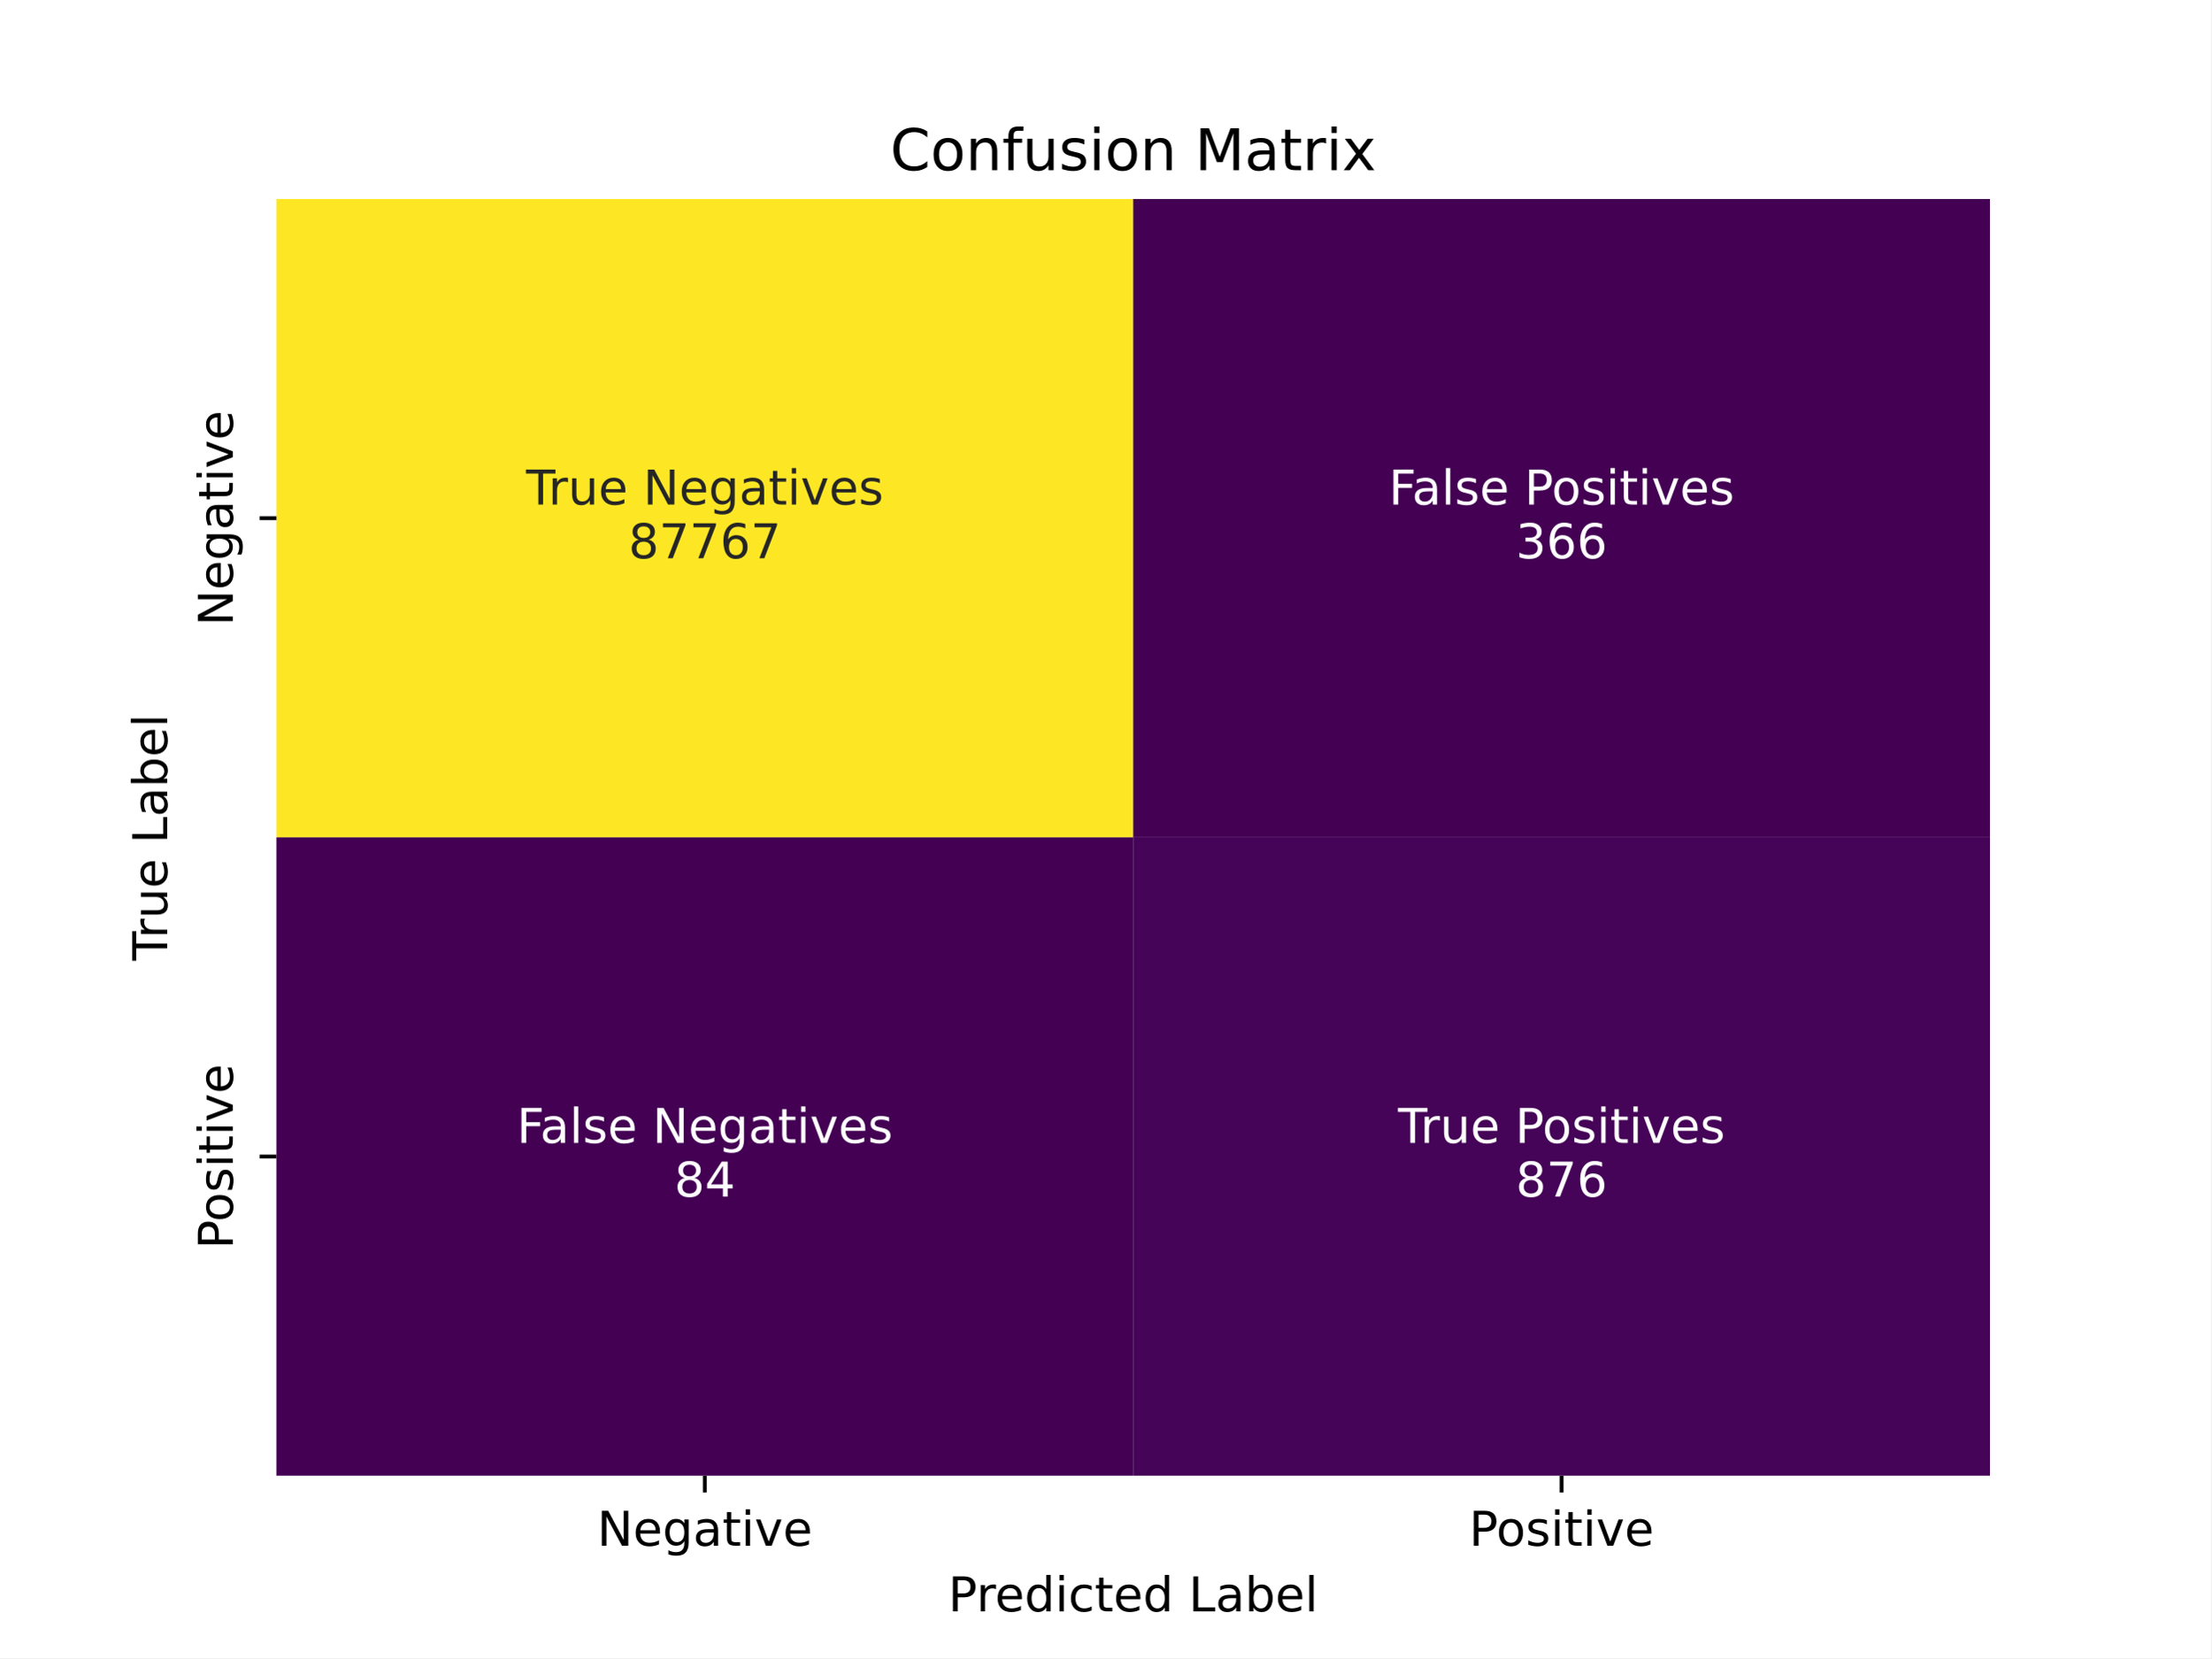
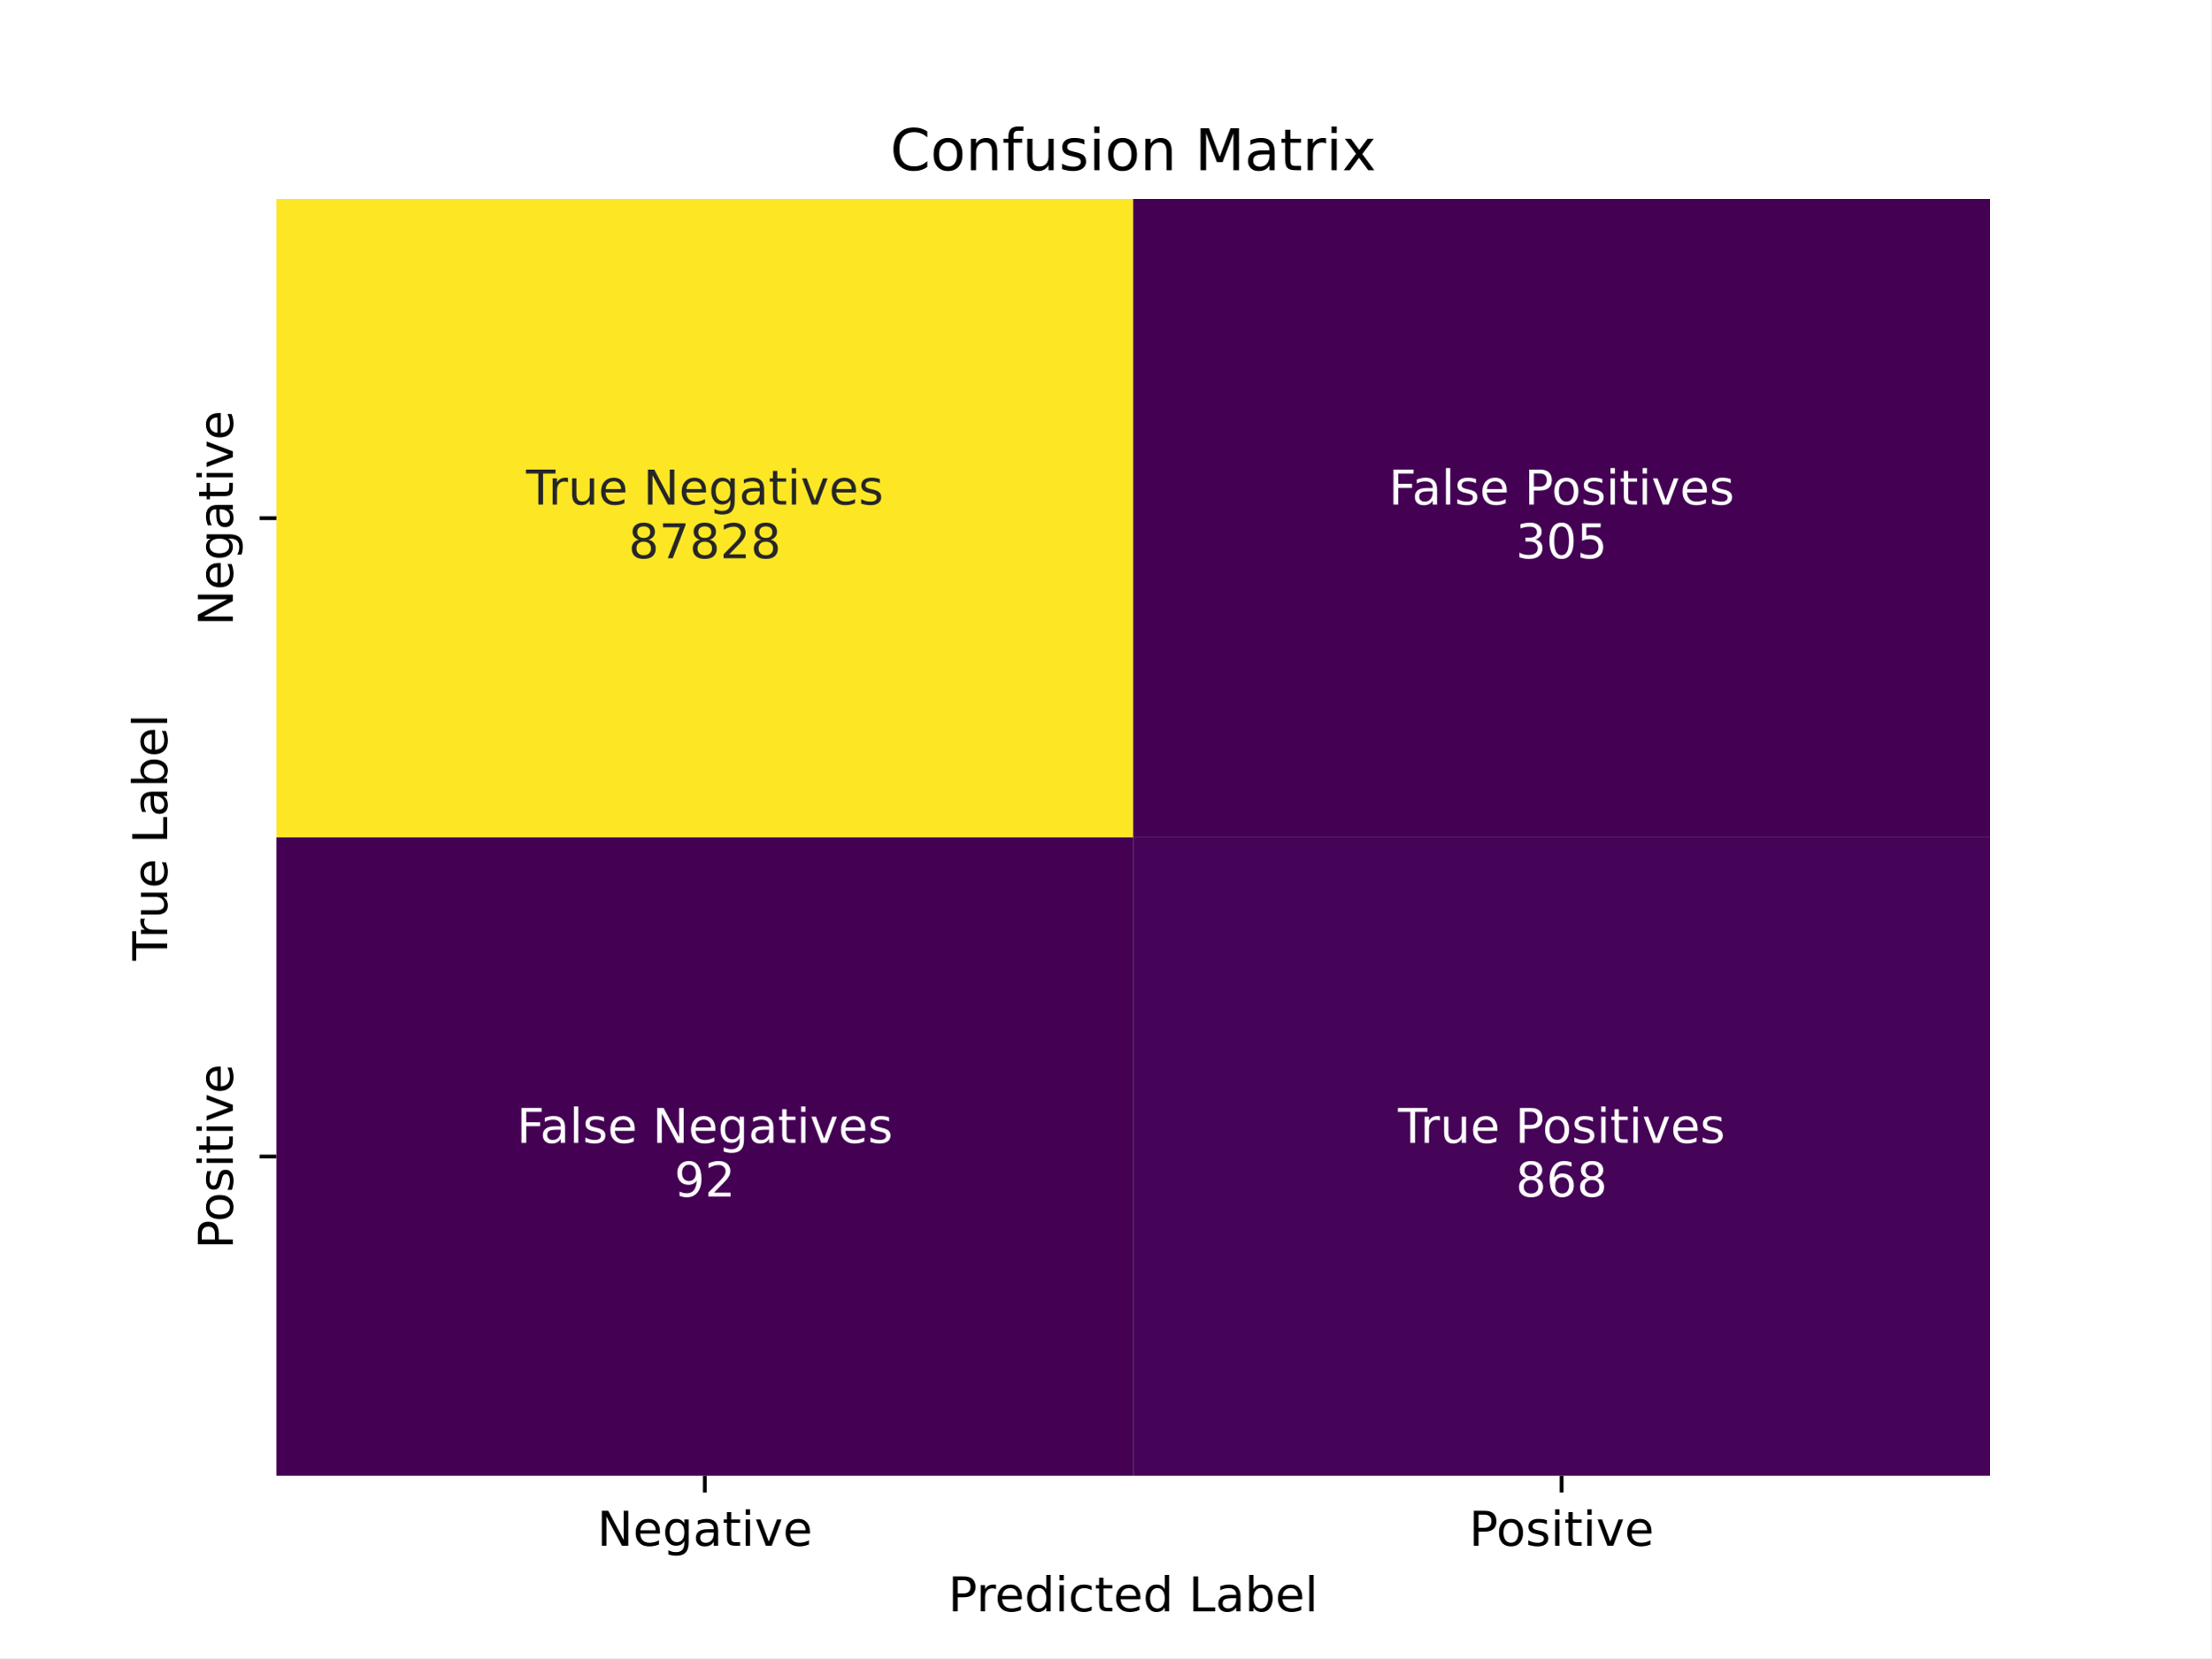
<svg xmlns="http://www.w3.org/2000/svg" xmlns:xlink="http://www.w3.org/1999/xlink" width="460.8pt" height="345.6pt" viewBox="0 0 460.8 345.6" version="1.1">
  <defs>
    <style type="text/css">*{stroke-linejoin: round; stroke-linecap: butt}</style>
  </defs>
  <g id="figure_1">
    <g id="patch_1">
      <path d="M 0 345.6  L 460.8 345.6  L 460.8 0  L 0 0  z " style="fill: #ffffff" />
    </g>
    <g id="axes_1">
      <g id="patch_2">
        <path d="M 57.6 307.584  L 414.72 307.584  L 414.72 41.472  L 57.6 41.472  z " style="fill: #ffffff" />
      </g>
      <g id="QuadMesh_1">
-         <path d="M 57.6 41.472  L 236.16 41.472  L 236.16 174.528  L 57.6 174.528  L 57.6 41.472  " clip-path="url(#p124f2fc969)" style="fill: #fde725" />
-         <path d="M 236.16 41.472  L 414.72 41.472  L 414.72 174.528  L 236.16 174.528  L 236.16 41.472  " clip-path="url(#p124f2fc969)" style="fill: #440154" />
-         <path d="M 57.6 174.528  L 236.16 174.528  L 236.16 307.584  L 57.6 307.584  L 57.6 174.528  " clip-path="url(#p124f2fc969)" style="fill: #440154" />
-         <path d="M 236.16 174.528  L 414.72 174.528  L 414.72 307.584  L 236.16 307.584  L 236.16 174.528  " clip-path="url(#p124f2fc969)" style="fill: #450457" />
+         <path d="M 57.6 41.472  L 236.16 41.472  L 236.16 174.528  L 57.6 174.528  L 57.6 41.472  " clip-path="url(#p734ad0d34f)" style="fill: #fde725" />
+         <path d="M 236.16 41.472  L 414.72 41.472  L 414.72 174.528  L 236.16 174.528  L 236.16 41.472  " clip-path="url(#p734ad0d34f)" style="fill: #440154" />
+         <path d="M 57.6 174.528  L 236.16 174.528  L 236.16 307.584  L 57.6 307.584  L 57.6 174.528  " clip-path="url(#p734ad0d34f)" style="fill: #440154" />
+         <path d="M 236.16 174.528  L 414.72 174.528  L 414.72 307.584  L 236.16 307.584  L 236.16 174.528  " clip-path="url(#p734ad0d34f)" style="fill: #450457" />
      </g>
      <g id="matplotlib.axis_1">
        <g id="xtick_1">
          <g id="line2d_1">
            <defs>
-               <path id="m52bdf75110" d="M 0 0  L 0 3.5  " style="stroke: #000000; stroke-width: 0.8" />
+               <path id="me4e3aa5c6c" d="M 0 0  L 0 3.5  " style="stroke: #000000; stroke-width: 0.8" />
            </defs>
            <g>
-               <use xlink:href="#m52bdf75110" x="146.88" y="307.584" style="stroke: #000000; stroke-width: 0.8" />
+               <use xlink:href="#me4e3aa5c6c" x="146.88" y="307.584" style="stroke: #000000; stroke-width: 0.8" />
            </g>
          </g>
          <g id="text_1">
            <g transform="translate(124.4394 322.1824) scale(0.1 -0.1)">
              <defs>
                <path id="DejaVuSans-4e" d="M 628 4666  L 1478 4666  L 3547 763  L 3547 4666  L 4159 4666  L 4159 0  L 3309 0  L 1241 3903  L 1241 0  L 628 0  L 628 4666  z " transform="scale(0.015625)" />
                <path id="DejaVuSans-65" d="M 3597 1894  L 3597 1613  L 953 1613  Q 991 1019 1311 708  Q 1631 397 2203 397  Q 2534 397 2845 478  Q 3156 559 3463 722  L 3463 178  Q 3153 47 2828 -22  Q 2503 -91 2169 -91  Q 1331 -91 842 396  Q 353 884 353 1716  Q 353 2575 817 3079  Q 1281 3584 2069 3584  Q 2775 3584 3186 3129  Q 3597 2675 3597 1894  z M 3022 2063  Q 3016 2534 2758 2815  Q 2500 3097 2075 3097  Q 1594 3097 1305 2825  Q 1016 2553 972 2059  L 3022 2063  z " transform="scale(0.015625)" />
                <path id="DejaVuSans-67" d="M 2906 1791  Q 2906 2416 2648 2759  Q 2391 3103 1925 3103  Q 1463 3103 1205 2759  Q 947 2416 947 1791  Q 947 1169 1205 825  Q 1463 481 1925 481  Q 2391 481 2648 825  Q 2906 1169 2906 1791  z M 3481 434  Q 3481 -459 3084 -895  Q 2688 -1331 1869 -1331  Q 1566 -1331 1297 -1286  Q 1028 -1241 775 -1147  L 775 -588  Q 1028 -725 1275 -790  Q 1522 -856 1778 -856  Q 2344 -856 2625 -561  Q 2906 -266 2906 331  L 2906 616  Q 2728 306 2450 153  Q 2172 0 1784 0  Q 1141 0 747 490  Q 353 981 353 1791  Q 353 2603 747 3093  Q 1141 3584 1784 3584  Q 2172 3584 2450 3431  Q 2728 3278 2906 2969  L 2906 3500  L 3481 3500  L 3481 434  z " transform="scale(0.015625)" />
                <path id="DejaVuSans-61" d="M 2194 1759  Q 1497 1759 1228 1600  Q 959 1441 959 1056  Q 959 750 1161 570  Q 1363 391 1709 391  Q 2188 391 2477 730  Q 2766 1069 2766 1631  L 2766 1759  L 2194 1759  z M 3341 1997  L 3341 0  L 2766 0  L 2766 531  Q 2569 213 2275 61  Q 1981 -91 1556 -91  Q 1019 -91 701 211  Q 384 513 384 1019  Q 384 1609 779 1909  Q 1175 2209 1959 2209  L 2766 2209  L 2766 2266  Q 2766 2663 2505 2880  Q 2244 3097 1772 3097  Q 1472 3097 1187 3025  Q 903 2953 641 2809  L 641 3341  Q 956 3463 1253 3523  Q 1550 3584 1831 3584  Q 2591 3584 2966 3190  Q 3341 2797 3341 1997  z " transform="scale(0.015625)" />
                <path id="DejaVuSans-74" d="M 1172 4494  L 1172 3500  L 2356 3500  L 2356 3053  L 1172 3053  L 1172 1153  Q 1172 725 1289 603  Q 1406 481 1766 481  L 2356 481  L 2356 0  L 1766 0  Q 1100 0 847 248  Q 594 497 594 1153  L 594 3053  L 172 3053  L 172 3500  L 594 3500  L 594 4494  L 1172 4494  z " transform="scale(0.015625)" />
                <path id="DejaVuSans-69" d="M 603 3500  L 1178 3500  L 1178 0  L 603 0  L 603 3500  z M 603 4863  L 1178 4863  L 1178 4134  L 603 4134  L 603 4863  z " transform="scale(0.015625)" />
                <path id="DejaVuSans-76" d="M 191 3500  L 800 3500  L 1894 563  L 2988 3500  L 3597 3500  L 2284 0  L 1503 0  L 191 3500  z " transform="scale(0.015625)" />
              </defs>
              <use xlink:href="#DejaVuSans-4e" />
              <use xlink:href="#DejaVuSans-65" transform="translate(74.80469 0)" />
              <use xlink:href="#DejaVuSans-67" transform="translate(136.3281 0)" />
              <use xlink:href="#DejaVuSans-61" transform="translate(199.8047 0)" />
              <use xlink:href="#DejaVuSans-74" transform="translate(261.084 0)" />
              <use xlink:href="#DejaVuSans-69" transform="translate(300.293 0)" />
              <use xlink:href="#DejaVuSans-76" transform="translate(328.0762 0)" />
              <use xlink:href="#DejaVuSans-65" transform="translate(387.2559 0)" />
            </g>
          </g>
        </g>
        <g id="xtick_2">
          <g id="line2d_2">
            <g>
-               <use xlink:href="#m52bdf75110" x="325.44" y="307.584" style="stroke: #000000; stroke-width: 0.8" />
+               <use xlink:href="#me4e3aa5c6c" x="325.44" y="307.584" style="stroke: #000000; stroke-width: 0.8" />
            </g>
          </g>
          <g id="text_2">
            <g transform="translate(306.1681 322.1824) scale(0.1 -0.1)">
              <defs>
                <path id="DejaVuSans-50" d="M 1259 4147  L 1259 2394  L 2053 2394  Q 2494 2394 2734 2622  Q 2975 2850 2975 3272  Q 2975 3691 2734 3919  Q 2494 4147 2053 4147  L 1259 4147  z M 628 4666  L 2053 4666  Q 2838 4666 3239 4311  Q 3641 3956 3641 3272  Q 3641 2581 3239 2228  Q 2838 1875 2053 1875  L 1259 1875  L 1259 0  L 628 0  L 628 4666  z " transform="scale(0.015625)" />
                <path id="DejaVuSans-6f" d="M 1959 3097  Q 1497 3097 1228 2736  Q 959 2375 959 1747  Q 959 1119 1226 758  Q 1494 397 1959 397  Q 2419 397 2687 759  Q 2956 1122 2956 1747  Q 2956 2369 2687 2733  Q 2419 3097 1959 3097  z M 1959 3584  Q 2709 3584 3137 3096  Q 3566 2609 3566 1747  Q 3566 888 3137 398  Q 2709 -91 1959 -91  Q 1206 -91 779 398  Q 353 888 353 1747  Q 353 2609 779 3096  Q 1206 3584 1959 3584  z " transform="scale(0.015625)" />
                <path id="DejaVuSans-73" d="M 2834 3397  L 2834 2853  Q 2591 2978 2328 3040  Q 2066 3103 1784 3103  Q 1356 3103 1142 2972  Q 928 2841 928 2578  Q 928 2378 1081 2264  Q 1234 2150 1697 2047  L 1894 2003  Q 2506 1872 2764 1633  Q 3022 1394 3022 966  Q 3022 478 2636 193  Q 2250 -91 1575 -91  Q 1294 -91 989 -36  Q 684 19 347 128  L 347 722  Q 666 556 975 473  Q 1284 391 1588 391  Q 1994 391 2212 530  Q 2431 669 2431 922  Q 2431 1156 2273 1281  Q 2116 1406 1581 1522  L 1381 1569  Q 847 1681 609 1914  Q 372 2147 372 2553  Q 372 3047 722 3315  Q 1072 3584 1716 3584  Q 2034 3584 2315 3537  Q 2597 3491 2834 3397  z " transform="scale(0.015625)" />
              </defs>
              <use xlink:href="#DejaVuSans-50" />
              <use xlink:href="#DejaVuSans-6f" transform="translate(56.67773 0)" />
              <use xlink:href="#DejaVuSans-73" transform="translate(117.8594 0)" />
              <use xlink:href="#DejaVuSans-69" transform="translate(169.959 0)" />
              <use xlink:href="#DejaVuSans-74" transform="translate(197.7422 0)" />
              <use xlink:href="#DejaVuSans-69" transform="translate(236.9512 0)" />
              <use xlink:href="#DejaVuSans-76" transform="translate(264.7344 0)" />
              <use xlink:href="#DejaVuSans-65" transform="translate(323.9141 0)" />
            </g>
          </g>
        </g>
        <g id="text_3">
          <g transform="translate(197.6108 335.8606) scale(0.1 -0.1)">
            <defs>
              <path id="DejaVuSans-72" d="M 2631 2963  Q 2534 3019 2420 3045  Q 2306 3072 2169 3072  Q 1681 3072 1420 2755  Q 1159 2438 1159 1844  L 1159 0  L 581 0  L 581 3500  L 1159 3500  L 1159 2956  Q 1341 3275 1631 3429  Q 1922 3584 2338 3584  Q 2397 3584 2469 3576  Q 2541 3569 2628 3553  L 2631 2963  z " transform="scale(0.015625)" />
              <path id="DejaVuSans-64" d="M 2906 2969  L 2906 4863  L 3481 4863  L 3481 0  L 2906 0  L 2906 525  Q 2725 213 2448 61  Q 2172 -91 1784 -91  Q 1150 -91 751 415  Q 353 922 353 1747  Q 353 2572 751 3078  Q 1150 3584 1784 3584  Q 2172 3584 2448 3432  Q 2725 3281 2906 2969  z M 947 1747  Q 947 1113 1208 752  Q 1469 391 1925 391  Q 2381 391 2643 752  Q 2906 1113 2906 1747  Q 2906 2381 2643 2742  Q 2381 3103 1925 3103  Q 1469 3103 1208 2742  Q 947 2381 947 1747  z " transform="scale(0.015625)" />
              <path id="DejaVuSans-63" d="M 3122 3366  L 3122 2828  Q 2878 2963 2633 3030  Q 2388 3097 2138 3097  Q 1578 3097 1268 2742  Q 959 2388 959 1747  Q 959 1106 1268 751  Q 1578 397 2138 397  Q 2388 397 2633 464  Q 2878 531 3122 666  L 3122 134  Q 2881 22 2623 -34  Q 2366 -91 2075 -91  Q 1284 -91 818 406  Q 353 903 353 1747  Q 353 2603 823 3093  Q 1294 3584 2113 3584  Q 2378 3584 2631 3529  Q 2884 3475 3122 3366  z " transform="scale(0.015625)" />
              <path id="DejaVuSans-20" transform="scale(0.015625)" />
              <path id="DejaVuSans-4c" d="M 628 4666  L 1259 4666  L 1259 531  L 3531 531  L 3531 0  L 628 0  L 628 4666  z " transform="scale(0.015625)" />
              <path id="DejaVuSans-62" d="M 3116 1747  Q 3116 2381 2855 2742  Q 2594 3103 2138 3103  Q 1681 3103 1420 2742  Q 1159 2381 1159 1747  Q 1159 1113 1420 752  Q 1681 391 2138 391  Q 2594 391 2855 752  Q 3116 1113 3116 1747  z M 1159 2969  Q 1341 3281 1617 3432  Q 1894 3584 2278 3584  Q 2916 3584 3314 3078  Q 3713 2572 3713 1747  Q 3713 922 3314 415  Q 2916 -91 2278 -91  Q 1894 -91 1617 61  Q 1341 213 1159 525  L 1159 0  L 581 0  L 581 4863  L 1159 4863  L 1159 2969  z " transform="scale(0.015625)" />
              <path id="DejaVuSans-6c" d="M 603 4863  L 1178 4863  L 1178 0  L 603 0  L 603 4863  z " transform="scale(0.015625)" />
            </defs>
            <use xlink:href="#DejaVuSans-50" />
            <use xlink:href="#DejaVuSans-72" transform="translate(58.55273 0)" />
            <use xlink:href="#DejaVuSans-65" transform="translate(97.41602 0)" />
            <use xlink:href="#DejaVuSans-64" transform="translate(158.9395 0)" />
            <use xlink:href="#DejaVuSans-69" transform="translate(222.416 0)" />
            <use xlink:href="#DejaVuSans-63" transform="translate(250.1992 0)" />
            <use xlink:href="#DejaVuSans-74" transform="translate(305.1797 0)" />
            <use xlink:href="#DejaVuSans-65" transform="translate(344.3887 0)" />
            <use xlink:href="#DejaVuSans-64" transform="translate(405.9121 0)" />
            <use xlink:href="#DejaVuSans-20" transform="translate(469.3887 0)" />
            <use xlink:href="#DejaVuSans-4c" transform="translate(501.1758 0)" />
            <use xlink:href="#DejaVuSans-61" transform="translate(556.8887 0)" />
            <use xlink:href="#DejaVuSans-62" transform="translate(618.168 0)" />
            <use xlink:href="#DejaVuSans-65" transform="translate(681.6445 0)" />
            <use xlink:href="#DejaVuSans-6c" transform="translate(743.168 0)" />
          </g>
        </g>
      </g>
      <g id="matplotlib.axis_2">
        <g id="ytick_1">
          <g id="line2d_3">
            <defs>
-               <path id="m23fbbd2b99" d="M 0 0  L -3.5 0  " style="stroke: #000000; stroke-width: 0.8" />
+               <path id="m666136310e" d="M 0 0  L -3.5 0  " style="stroke: #000000; stroke-width: 0.8" />
            </defs>
            <g>
-               <use xlink:href="#m23fbbd2b99" x="57.6" y="108" style="stroke: #000000; stroke-width: 0.8" />
+               <use xlink:href="#m666136310e" x="57.6" y="108" style="stroke: #000000; stroke-width: 0.8" />
            </g>
          </g>
          <g id="text_4">
            <g transform="translate(48.52031 130.4406) rotate(-90) scale(0.1 -0.1)">
              <use xlink:href="#DejaVuSans-4e" />
              <use xlink:href="#DejaVuSans-65" transform="translate(74.80469 0)" />
              <use xlink:href="#DejaVuSans-67" transform="translate(136.3281 0)" />
              <use xlink:href="#DejaVuSans-61" transform="translate(199.8047 0)" />
              <use xlink:href="#DejaVuSans-74" transform="translate(261.084 0)" />
              <use xlink:href="#DejaVuSans-69" transform="translate(300.293 0)" />
              <use xlink:href="#DejaVuSans-76" transform="translate(328.0762 0)" />
              <use xlink:href="#DejaVuSans-65" transform="translate(387.2559 0)" />
            </g>
          </g>
        </g>
        <g id="ytick_2">
          <g id="line2d_4">
            <g>
-               <use xlink:href="#m23fbbd2b99" x="57.6" y="241.056" style="stroke: #000000; stroke-width: 0.8" />
+               <use xlink:href="#m666136310e" x="57.6" y="241.056" style="stroke: #000000; stroke-width: 0.8" />
            </g>
          </g>
          <g id="text_5">
            <g transform="translate(48.52031 260.3279) rotate(-90) scale(0.1 -0.1)">
              <use xlink:href="#DejaVuSans-50" />
              <use xlink:href="#DejaVuSans-6f" transform="translate(56.67773 0)" />
              <use xlink:href="#DejaVuSans-73" transform="translate(117.8594 0)" />
              <use xlink:href="#DejaVuSans-69" transform="translate(169.959 0)" />
              <use xlink:href="#DejaVuSans-74" transform="translate(197.7422 0)" />
              <use xlink:href="#DejaVuSans-69" transform="translate(236.9512 0)" />
              <use xlink:href="#DejaVuSans-76" transform="translate(264.7344 0)" />
              <use xlink:href="#DejaVuSans-65" transform="translate(323.9141 0)" />
            </g>
          </g>
        </g>
        <g id="text_6">
          <g transform="translate(34.84219 200.2241) rotate(-90) scale(0.1 -0.1)">
            <defs>
              <path id="DejaVuSans-54" d="M -19 4666  L 3928 4666  L 3928 4134  L 2272 4134  L 2272 0  L 1638 0  L 1638 4134  L -19 4134  L -19 4666  z " transform="scale(0.015625)" />
              <path id="DejaVuSans-75" d="M 544 1381  L 544 3500  L 1119 3500  L 1119 1403  Q 1119 906 1312 657  Q 1506 409 1894 409  Q 2359 409 2629 706  Q 2900 1003 2900 1516  L 2900 3500  L 3475 3500  L 3475 0  L 2900 0  L 2900 538  Q 2691 219 2414 64  Q 2138 -91 1772 -91  Q 1169 -91 856 284  Q 544 659 544 1381  z M 1991 3584  L 1991 3584  z " transform="scale(0.015625)" />
            </defs>
            <use xlink:href="#DejaVuSans-54" />
            <use xlink:href="#DejaVuSans-72" transform="translate(46.33398 0)" />
            <use xlink:href="#DejaVuSans-75" transform="translate(87.44727 0)" />
            <use xlink:href="#DejaVuSans-65" transform="translate(150.8262 0)" />
            <use xlink:href="#DejaVuSans-20" transform="translate(212.3496 0)" />
            <use xlink:href="#DejaVuSans-4c" transform="translate(244.1367 0)" />
            <use xlink:href="#DejaVuSans-61" transform="translate(299.8496 0)" />
            <use xlink:href="#DejaVuSans-62" transform="translate(361.1289 0)" />
            <use xlink:href="#DejaVuSans-65" transform="translate(424.6055 0)" />
            <use xlink:href="#DejaVuSans-6c" transform="translate(486.1289 0)" />
          </g>
        </g>
      </g>
      <g id="text_7">
        <g style="fill: #262626" transform="translate(109.6284 105.1605) scale(0.1 -0.1)">
          <use xlink:href="#DejaVuSans-54" />
          <use xlink:href="#DejaVuSans-72" transform="translate(46.33398 0)" />
          <use xlink:href="#DejaVuSans-75" transform="translate(87.44727 0)" />
          <use xlink:href="#DejaVuSans-65" transform="translate(150.8262 0)" />
          <use xlink:href="#DejaVuSans-20" transform="translate(212.3496 0)" />
          <use xlink:href="#DejaVuSans-4e" transform="translate(244.1367 0)" />
          <use xlink:href="#DejaVuSans-65" transform="translate(318.9414 0)" />
          <use xlink:href="#DejaVuSans-67" transform="translate(380.4648 0)" />
          <use xlink:href="#DejaVuSans-61" transform="translate(443.9414 0)" />
          <use xlink:href="#DejaVuSans-74" transform="translate(505.2207 0)" />
          <use xlink:href="#DejaVuSans-69" transform="translate(544.4297 0)" />
          <use xlink:href="#DejaVuSans-76" transform="translate(572.2129 0)" />
          <use xlink:href="#DejaVuSans-65" transform="translate(631.3926 0)" />
          <use xlink:href="#DejaVuSans-73" transform="translate(692.916 0)" />
        </g>
        <g style="fill: #262626" transform="translate(130.9737 116.3583) scale(0.1 -0.1)">
          <defs>
            <path id="DejaVuSans-38" d="M 2034 2216  Q 1584 2216 1326 1975  Q 1069 1734 1069 1313  Q 1069 891 1326 650  Q 1584 409 2034 409  Q 2484 409 2743 651  Q 3003 894 3003 1313  Q 3003 1734 2745 1975  Q 2488 2216 2034 2216  z M 1403 2484  Q 997 2584 770 2862  Q 544 3141 544 3541  Q 544 4100 942 4425  Q 1341 4750 2034 4750  Q 2731 4750 3128 4425  Q 3525 4100 3525 3541  Q 3525 3141 3298 2862  Q 3072 2584 2669 2484  Q 3125 2378 3379 2068  Q 3634 1759 3634 1313  Q 3634 634 3220 271  Q 2806 -91 2034 -91  Q 1263 -91 848 271  Q 434 634 434 1313  Q 434 1759 690 2068  Q 947 2378 1403 2484  z M 1172 3481  Q 1172 3119 1398 2916  Q 1625 2713 2034 2713  Q 2441 2713 2670 2916  Q 2900 3119 2900 3481  Q 2900 3844 2670 4047  Q 2441 4250 2034 4250  Q 1625 4250 1398 4047  Q 1172 3844 1172 3481  z " transform="scale(0.015625)" />
            <path id="DejaVuSans-37" d="M 525 4666  L 3525 4666  L 3525 4397  L 1831 0  L 1172 0  L 2766 4134  L 525 4134  L 525 4666  z " transform="scale(0.015625)" />
-             <path id="DejaVuSans-36" d="M 2113 2584  Q 1688 2584 1439 2293  Q 1191 2003 1191 1497  Q 1191 994 1439 701  Q 1688 409 2113 409  Q 2538 409 2786 701  Q 3034 994 3034 1497  Q 3034 2003 2786 2293  Q 2538 2584 2113 2584  z M 3366 4563  L 3366 3988  Q 3128 4100 2886 4159  Q 2644 4219 2406 4219  Q 1781 4219 1451 3797  Q 1122 3375 1075 2522  Q 1259 2794 1537 2939  Q 1816 3084 2150 3084  Q 2853 3084 3261 2657  Q 3669 2231 3669 1497  Q 3669 778 3244 343  Q 2819 -91 2113 -91  Q 1303 -91 875 529  Q 447 1150 447 2328  Q 447 3434 972 4092  Q 1497 4750 2381 4750  Q 2619 4750 2861 4703  Q 3103 4656 3366 4563  z " transform="scale(0.015625)" />
+             <path id="DejaVuSans-32" d="M 1228 531  L 3431 531  L 3431 0  L 469 0  L 469 531  Q 828 903 1448 1529  Q 2069 2156 2228 2338  Q 2531 2678 2651 2914  Q 2772 3150 2772 3378  Q 2772 3750 2511 3984  Q 2250 4219 1831 4219  Q 1534 4219 1204 4116  Q 875 4013 500 3803  L 500 4441  Q 881 4594 1212 4672  Q 1544 4750 1819 4750  Q 2544 4750 2975 4387  Q 3406 4025 3406 3419  Q 3406 3131 3298 2873  Q 3191 2616 2906 2266  Q 2828 2175 2409 1742  Q 1991 1309 1228 531  z " transform="scale(0.015625)" />
          </defs>
          <use xlink:href="#DejaVuSans-38" />
          <use xlink:href="#DejaVuSans-37" transform="translate(63.62305 0)" />
-           <use xlink:href="#DejaVuSans-37" transform="translate(127.2461 0)" />
-           <use xlink:href="#DejaVuSans-36" transform="translate(190.8691 0)" />
-           <use xlink:href="#DejaVuSans-37" transform="translate(254.4922 0)" />
+           <use xlink:href="#DejaVuSans-38" transform="translate(127.2461 0)" />
+           <use xlink:href="#DejaVuSans-32" transform="translate(190.8691 0)" />
+           <use xlink:href="#DejaVuSans-38" transform="translate(254.4922 0)" />
        </g>
      </g>
      <g id="text_8">
        <g style="fill: #ffffff" transform="translate(289.4205 105.1605) scale(0.1 -0.1)">
          <defs>
            <path id="DejaVuSans-46" d="M 628 4666  L 3309 4666  L 3309 4134  L 1259 4134  L 1259 2759  L 3109 2759  L 3109 2228  L 1259 2228  L 1259 0  L 628 0  L 628 4666  z " transform="scale(0.015625)" />
          </defs>
          <use xlink:href="#DejaVuSans-46" />
          <use xlink:href="#DejaVuSans-61" transform="translate(48.39453 0)" />
          <use xlink:href="#DejaVuSans-6c" transform="translate(109.6738 0)" />
          <use xlink:href="#DejaVuSans-73" transform="translate(137.457 0)" />
          <use xlink:href="#DejaVuSans-65" transform="translate(189.5566 0)" />
          <use xlink:href="#DejaVuSans-20" transform="translate(251.0801 0)" />
          <use xlink:href="#DejaVuSans-50" transform="translate(282.8672 0)" />
          <use xlink:href="#DejaVuSans-6f" transform="translate(339.5449 0)" />
          <use xlink:href="#DejaVuSans-73" transform="translate(400.7266 0)" />
          <use xlink:href="#DejaVuSans-69" transform="translate(452.8262 0)" />
          <use xlink:href="#DejaVuSans-74" transform="translate(480.6094 0)" />
          <use xlink:href="#DejaVuSans-69" transform="translate(519.8184 0)" />
          <use xlink:href="#DejaVuSans-76" transform="translate(547.6016 0)" />
          <use xlink:href="#DejaVuSans-65" transform="translate(606.7812 0)" />
          <use xlink:href="#DejaVuSans-73" transform="translate(668.3047 0)" />
        </g>
        <g style="fill: #ffffff" transform="translate(315.8963 116.3583) scale(0.1 -0.1)">
          <defs>
            <path id="DejaVuSans-33" d="M 2597 2516  Q 3050 2419 3304 2112  Q 3559 1806 3559 1356  Q 3559 666 3084 287  Q 2609 -91 1734 -91  Q 1441 -91 1130 -33  Q 819 25 488 141  L 488 750  Q 750 597 1062 519  Q 1375 441 1716 441  Q 2309 441 2620 675  Q 2931 909 2931 1356  Q 2931 1769 2642 2001  Q 2353 2234 1838 2234  L 1294 2234  L 1294 2753  L 1863 2753  Q 2328 2753 2575 2939  Q 2822 3125 2822 3475  Q 2822 3834 2567 4026  Q 2313 4219 1838 4219  Q 1578 4219 1281 4162  Q 984 4106 628 3988  L 628 4550  Q 988 4650 1302 4700  Q 1616 4750 1894 4750  Q 2613 4750 3031 4423  Q 3450 4097 3450 3541  Q 3450 3153 3228 2886  Q 3006 2619 2597 2516  z " transform="scale(0.015625)" />
+             <path id="DejaVuSans-30" d="M 2034 4250  Q 1547 4250 1301 3770  Q 1056 3291 1056 2328  Q 1056 1369 1301 889  Q 1547 409 2034 409  Q 2525 409 2770 889  Q 3016 1369 3016 2328  Q 3016 3291 2770 3770  Q 2525 4250 2034 4250  z M 2034 4750  Q 2819 4750 3233 4129  Q 3647 3509 3647 2328  Q 3647 1150 3233 529  Q 2819 -91 2034 -91  Q 1250 -91 836 529  Q 422 1150 422 2328  Q 422 3509 836 4129  Q 1250 4750 2034 4750  z " transform="scale(0.015625)" />
+             <path id="DejaVuSans-35" d="M 691 4666  L 3169 4666  L 3169 4134  L 1269 4134  L 1269 2991  Q 1406 3038 1543 3061  Q 1681 3084 1819 3084  Q 2600 3084 3056 2656  Q 3513 2228 3513 1497  Q 3513 744 3044 326  Q 2575 -91 1722 -91  Q 1428 -91 1123 -41  Q 819 9 494 109  L 494 744  Q 775 591 1075 516  Q 1375 441 1709 441  Q 2250 441 2565 725  Q 2881 1009 2881 1497  Q 2881 1984 2565 2268  Q 2250 2553 1709 2553  Q 1456 2553 1204 2497  Q 953 2441 691 2322  L 691 4666  z " transform="scale(0.015625)" />
          </defs>
          <use xlink:href="#DejaVuSans-33" />
-           <use xlink:href="#DejaVuSans-36" transform="translate(63.62305 0)" />
-           <use xlink:href="#DejaVuSans-36" transform="translate(127.2461 0)" />
+           <use xlink:href="#DejaVuSans-30" transform="translate(63.62305 0)" />
+           <use xlink:href="#DejaVuSans-35" transform="translate(127.2461 0)" />
        </g>
      </g>
      <g id="text_9">
        <g style="fill: #ffffff" transform="translate(107.6917 238.2165) scale(0.1 -0.1)">
          <use xlink:href="#DejaVuSans-46" />
          <use xlink:href="#DejaVuSans-61" transform="translate(48.39453 0)" />
          <use xlink:href="#DejaVuSans-6c" transform="translate(109.6738 0)" />
          <use xlink:href="#DejaVuSans-73" transform="translate(137.457 0)" />
          <use xlink:href="#DejaVuSans-65" transform="translate(189.5566 0)" />
          <use xlink:href="#DejaVuSans-20" transform="translate(251.0801 0)" />
          <use xlink:href="#DejaVuSans-4e" transform="translate(282.8672 0)" />
          <use xlink:href="#DejaVuSans-65" transform="translate(357.6719 0)" />
          <use xlink:href="#DejaVuSans-67" transform="translate(419.1953 0)" />
          <use xlink:href="#DejaVuSans-61" transform="translate(482.6719 0)" />
          <use xlink:href="#DejaVuSans-74" transform="translate(543.9512 0)" />
          <use xlink:href="#DejaVuSans-69" transform="translate(583.1602 0)" />
          <use xlink:href="#DejaVuSans-76" transform="translate(610.9434 0)" />
          <use xlink:href="#DejaVuSans-65" transform="translate(670.123 0)" />
          <use xlink:href="#DejaVuSans-73" transform="translate(731.6465 0)" />
        </g>
        <g style="fill: #ffffff" transform="translate(140.5175 249.4143) scale(0.1 -0.1)">
          <defs>
-             <path id="DejaVuSans-34" d="M 2419 4116  L 825 1625  L 2419 1625  L 2419 4116  z M 2253 4666  L 3047 4666  L 3047 1625  L 3713 1625  L 3713 1100  L 3047 1100  L 3047 0  L 2419 0  L 2419 1100  L 313 1100  L 313 1709  L 2253 4666  z " transform="scale(0.015625)" />
-           </defs>
-           <use xlink:href="#DejaVuSans-38" />
-           <use xlink:href="#DejaVuSans-34" transform="translate(63.62305 0)" />
+             <path id="DejaVuSans-39" d="M 703 97  L 703 672  Q 941 559 1184 500  Q 1428 441 1663 441  Q 2288 441 2617 861  Q 2947 1281 2994 2138  Q 2813 1869 2534 1725  Q 2256 1581 1919 1581  Q 1219 1581 811 2004  Q 403 2428 403 3163  Q 403 3881 828 4315  Q 1253 4750 1959 4750  Q 2769 4750 3195 4129  Q 3622 3509 3622 2328  Q 3622 1225 3098 567  Q 2575 -91 1691 -91  Q 1453 -91 1209 -44  Q 966 3 703 97  z M 1959 2075  Q 2384 2075 2632 2365  Q 2881 2656 2881 3163  Q 2881 3666 2632 3958  Q 2384 4250 1959 4250  Q 1534 4250 1286 3958  Q 1038 3666 1038 3163  Q 1038 2656 1286 2365  Q 1534 2075 1959 2075  z " transform="scale(0.015625)" />
+           </defs>
+           <use xlink:href="#DejaVuSans-39" />
+           <use xlink:href="#DejaVuSans-32" transform="translate(63.62305 0)" />
        </g>
      </g>
      <g id="text_10">
        <g style="fill: #ffffff" transform="translate(291.3572 238.2165) scale(0.1 -0.1)">
          <use xlink:href="#DejaVuSans-54" />
          <use xlink:href="#DejaVuSans-72" transform="translate(46.33398 0)" />
          <use xlink:href="#DejaVuSans-75" transform="translate(87.44727 0)" />
          <use xlink:href="#DejaVuSans-65" transform="translate(150.8262 0)" />
          <use xlink:href="#DejaVuSans-20" transform="translate(212.3496 0)" />
          <use xlink:href="#DejaVuSans-50" transform="translate(244.1367 0)" />
          <use xlink:href="#DejaVuSans-6f" transform="translate(300.8145 0)" />
          <use xlink:href="#DejaVuSans-73" transform="translate(361.9961 0)" />
          <use xlink:href="#DejaVuSans-69" transform="translate(414.0957 0)" />
          <use xlink:href="#DejaVuSans-74" transform="translate(441.8789 0)" />
          <use xlink:href="#DejaVuSans-69" transform="translate(481.0879 0)" />
          <use xlink:href="#DejaVuSans-76" transform="translate(508.8711 0)" />
          <use xlink:href="#DejaVuSans-65" transform="translate(568.0508 0)" />
          <use xlink:href="#DejaVuSans-73" transform="translate(629.5742 0)" />
        </g>
        <g style="fill: #ffffff" transform="translate(315.8963 249.4143) scale(0.1 -0.1)">
+           <defs>
+             <path id="DejaVuSans-36" d="M 2113 2584  Q 1688 2584 1439 2293  Q 1191 2003 1191 1497  Q 1191 994 1439 701  Q 1688 409 2113 409  Q 2538 409 2786 701  Q 3034 994 3034 1497  Q 3034 2003 2786 2293  Q 2538 2584 2113 2584  z M 3366 4563  L 3366 3988  Q 3128 4100 2886 4159  Q 2644 4219 2406 4219  Q 1781 4219 1451 3797  Q 1122 3375 1075 2522  Q 1259 2794 1537 2939  Q 1816 3084 2150 3084  Q 2853 3084 3261 2657  Q 3669 2231 3669 1497  Q 3669 778 3244 343  Q 2819 -91 2113 -91  Q 1303 -91 875 529  Q 447 1150 447 2328  Q 447 3434 972 4092  Q 1497 4750 2381 4750  Q 2619 4750 2861 4703  Q 3103 4656 3366 4563  z " transform="scale(0.015625)" />
+           </defs>
          <use xlink:href="#DejaVuSans-38" />
-           <use xlink:href="#DejaVuSans-37" transform="translate(63.62305 0)" />
-           <use xlink:href="#DejaVuSans-36" transform="translate(127.2461 0)" />
+           <use xlink:href="#DejaVuSans-36" transform="translate(63.62305 0)" />
+           <use xlink:href="#DejaVuSans-38" transform="translate(127.2461 0)" />
        </g>
      </g>
      <g id="text_11">
        <g transform="translate(185.5181 35.472) scale(0.12 -0.12)">
          <defs>
            <path id="DejaVuSans-43" d="M 4122 4306  L 4122 3641  Q 3803 3938 3442 4084  Q 3081 4231 2675 4231  Q 1875 4231 1450 3742  Q 1025 3253 1025 2328  Q 1025 1406 1450 917  Q 1875 428 2675 428  Q 3081 428 3442 575  Q 3803 722 4122 1019  L 4122 359  Q 3791 134 3420 21  Q 3050 -91 2638 -91  Q 1578 -91 968 557  Q 359 1206 359 2328  Q 359 3453 968 4101  Q 1578 4750 2638 4750  Q 3056 4750 3426 4639  Q 3797 4528 4122 4306  z " transform="scale(0.015625)" />
            <path id="DejaVuSans-6e" d="M 3513 2113  L 3513 0  L 2938 0  L 2938 2094  Q 2938 2591 2744 2837  Q 2550 3084 2163 3084  Q 1697 3084 1428 2787  Q 1159 2491 1159 1978  L 1159 0  L 581 0  L 581 3500  L 1159 3500  L 1159 2956  Q 1366 3272 1645 3428  Q 1925 3584 2291 3584  Q 2894 3584 3203 3211  Q 3513 2838 3513 2113  z " transform="scale(0.015625)" />
            <path id="DejaVuSans-66" d="M 2375 4863  L 2375 4384  L 1825 4384  Q 1516 4384 1395 4259  Q 1275 4134 1275 3809  L 1275 3500  L 2222 3500  L 2222 3053  L 1275 3053  L 1275 0  L 697 0  L 697 3053  L 147 3053  L 147 3500  L 697 3500  L 697 3744  Q 697 4328 969 4595  Q 1241 4863 1831 4863  L 2375 4863  z " transform="scale(0.015625)" />
            <path id="DejaVuSans-4d" d="M 628 4666  L 1569 4666  L 2759 1491  L 3956 4666  L 4897 4666  L 4897 0  L 4281 0  L 4281 4097  L 3078 897  L 2444 897  L 1241 4097  L 1241 0  L 628 0  L 628 4666  z " transform="scale(0.015625)" />
            <path id="DejaVuSans-78" d="M 3513 3500  L 2247 1797  L 3578 0  L 2900 0  L 1881 1375  L 863 0  L 184 0  L 1544 1831  L 300 3500  L 978 3500  L 1906 2253  L 2834 3500  L 3513 3500  z " transform="scale(0.015625)" />
          </defs>
          <use xlink:href="#DejaVuSans-43" />
          <use xlink:href="#DejaVuSans-6f" transform="translate(69.82422 0)" />
          <use xlink:href="#DejaVuSans-6e" transform="translate(131.0059 0)" />
          <use xlink:href="#DejaVuSans-66" transform="translate(194.3848 0)" />
          <use xlink:href="#DejaVuSans-75" transform="translate(229.5898 0)" />
          <use xlink:href="#DejaVuSans-73" transform="translate(292.9688 0)" />
          <use xlink:href="#DejaVuSans-69" transform="translate(345.0684 0)" />
          <use xlink:href="#DejaVuSans-6f" transform="translate(372.8516 0)" />
          <use xlink:href="#DejaVuSans-6e" transform="translate(434.0332 0)" />
          <use xlink:href="#DejaVuSans-20" transform="translate(497.4121 0)" />
          <use xlink:href="#DejaVuSans-4d" transform="translate(529.1992 0)" />
          <use xlink:href="#DejaVuSans-61" transform="translate(615.4785 0)" />
          <use xlink:href="#DejaVuSans-74" transform="translate(676.7578 0)" />
          <use xlink:href="#DejaVuSans-72" transform="translate(715.9668 0)" />
          <use xlink:href="#DejaVuSans-69" transform="translate(757.0801 0)" />
          <use xlink:href="#DejaVuSans-78" transform="translate(784.8633 0)" />
        </g>
      </g>
    </g>
  </g>
  <defs>
-     <clipPath id="p124f2fc969">
+     <clipPath id="p734ad0d34f">
      <rect x="57.6" y="41.472" width="357.12" height="266.112" />
    </clipPath>
  </defs>
</svg>
